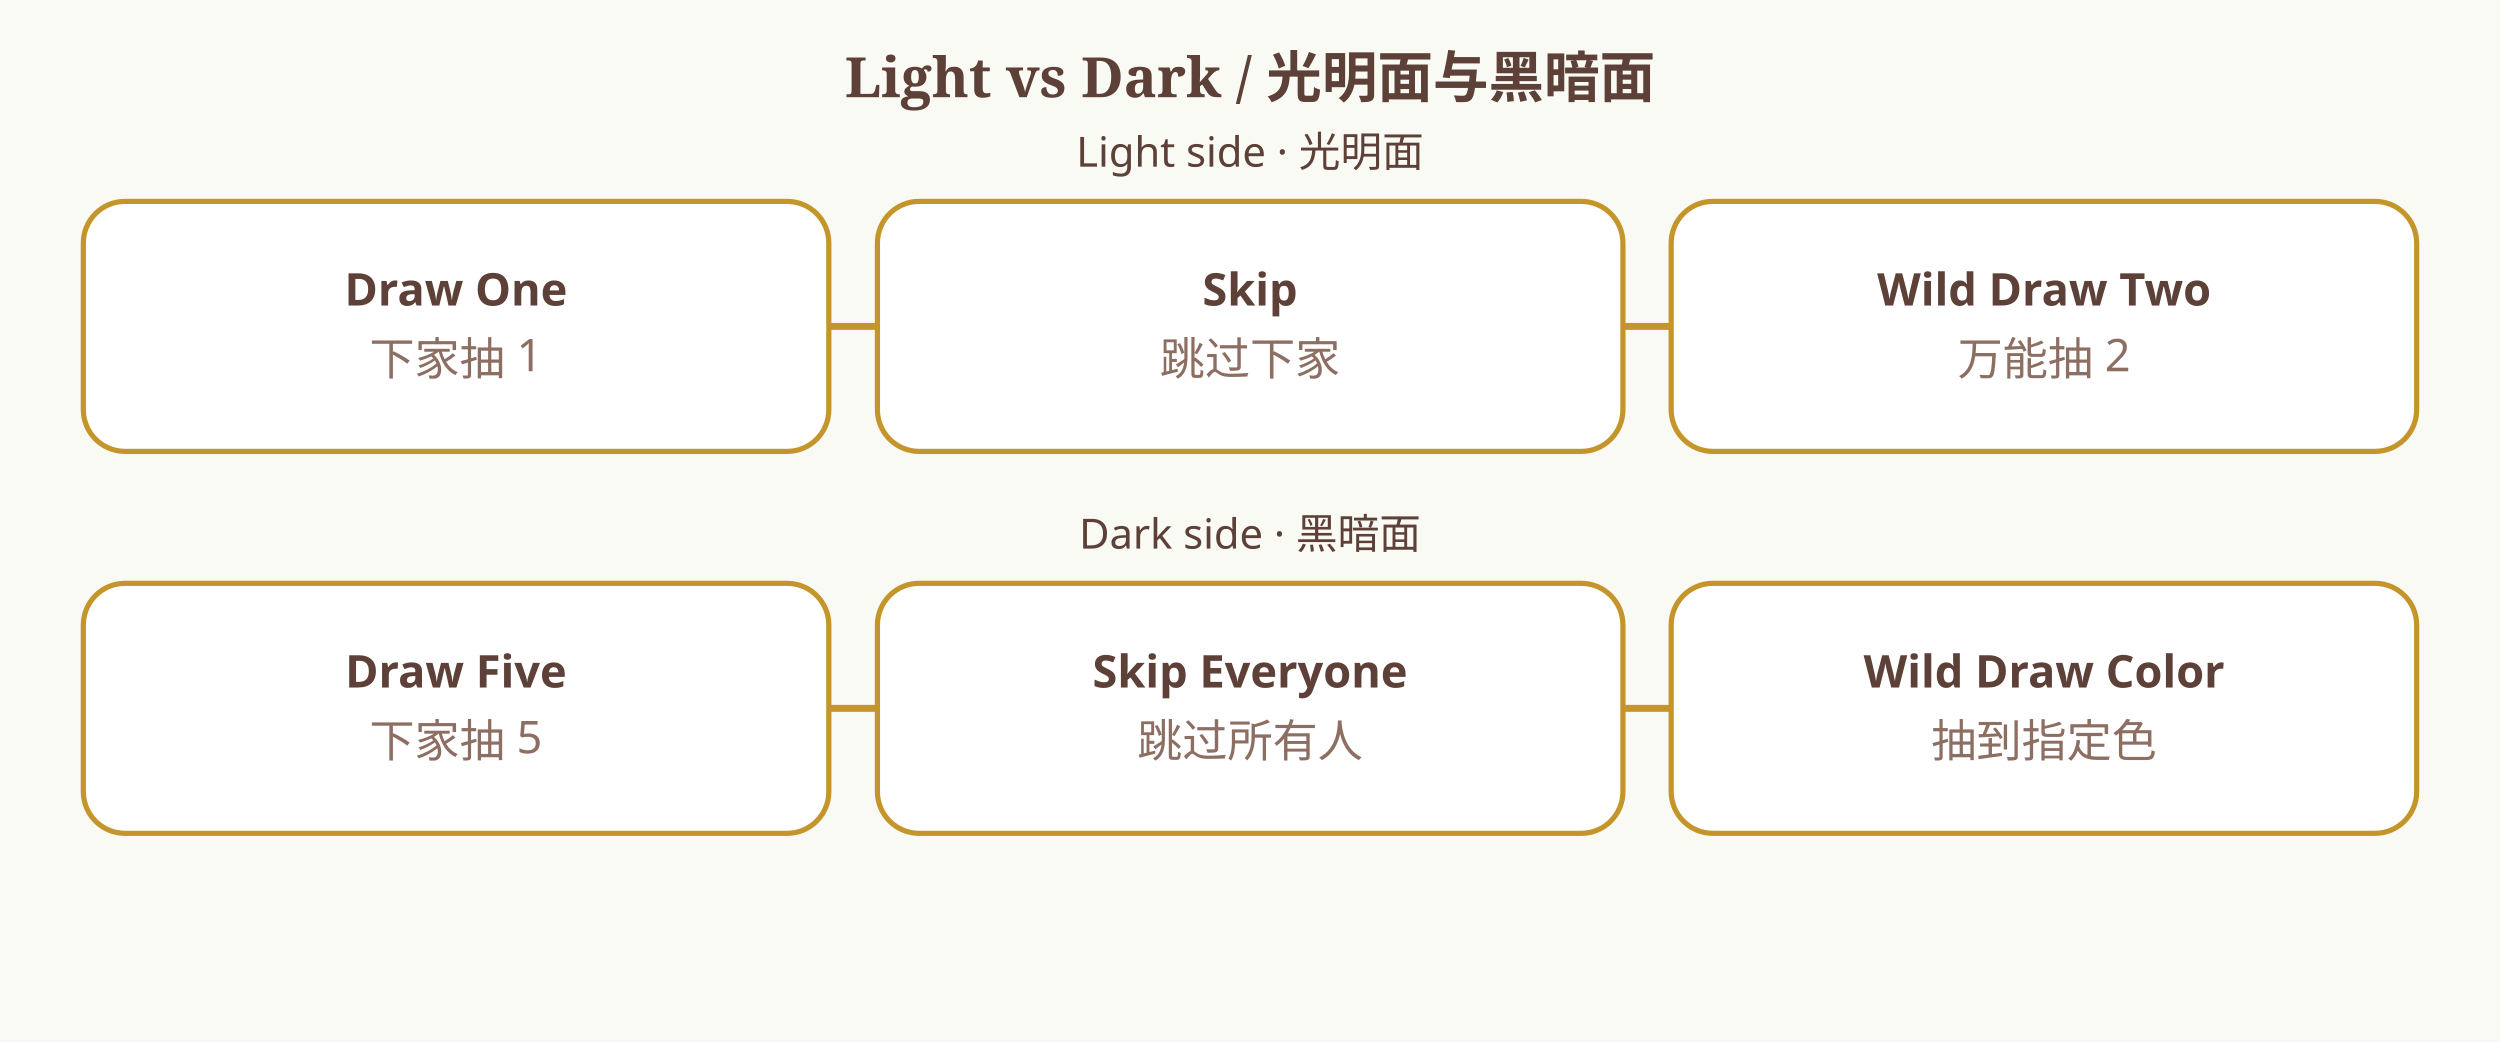
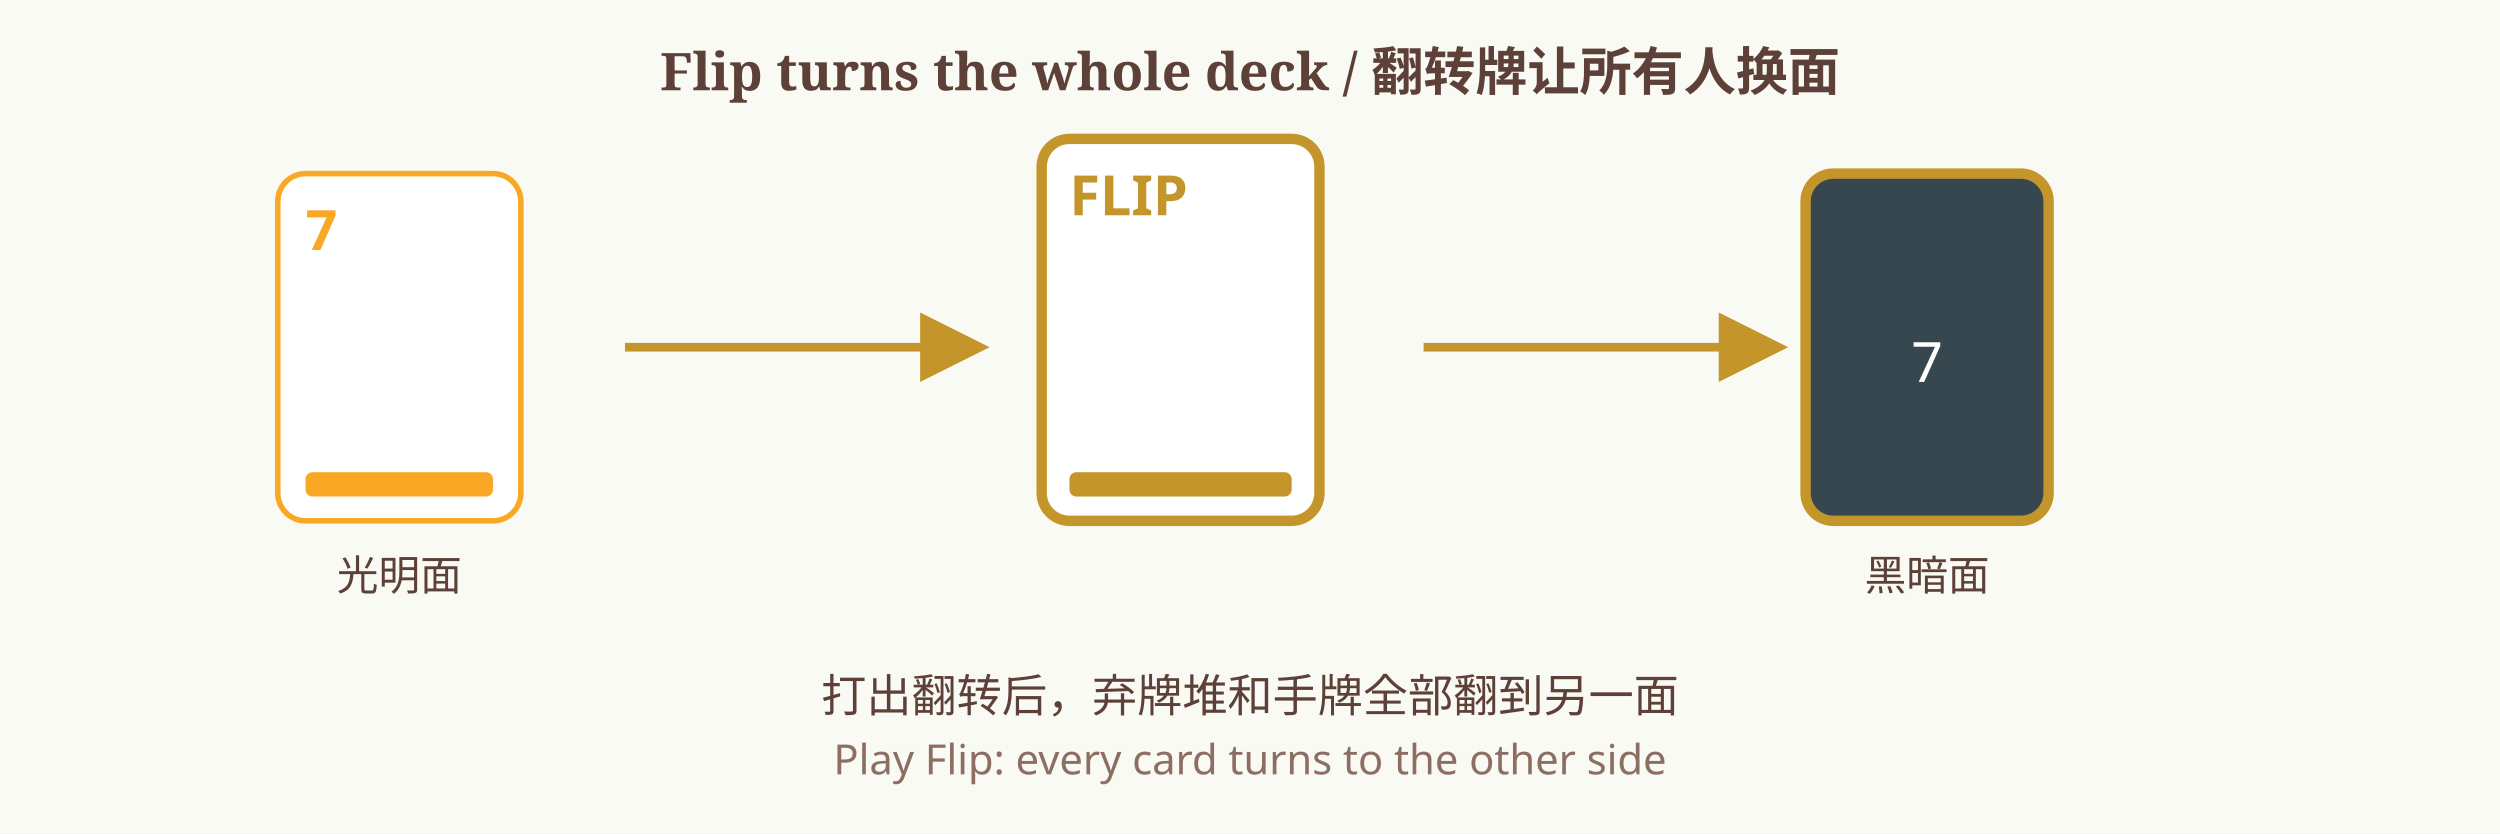
- <svg xmlns="http://www.w3.org/2000/svg" viewBox="0 0 720 300" role="img">
-   <rect width="720" height="300" fill="#FAFAF5" />
-   <text x="360" y="28" text-anchor="middle" font-family="Georgia, serif" font-size="16" fill="#5D4037" font-weight="700">Light vs Dark / 光明面与黑暗面</text>
-   <g font-family="'PingFang SC', 'Hiragino Sans GB', 'Microsoft YaHei', sans-serif" font-size="13" text-anchor="middle">
-     <text x="360" y="48" fill="#5D4037" font-size="12">Light side · 光明面</text>
-     <rect x="24.0" y="58" width="214.7" height="72" rx="12" fill="#fff" stroke="#C4952A" stroke-width="1.5" />
-     <text x="131.3" y="88" fill="#5D4037" font-weight="700">Draw One</text>
-     <text x="131.3" y="108" fill="#8D6E63">下家抽 1</text>
-     <path d="M238.7 94h14" stroke="#C4952A" stroke-width="2" />
-     <rect x="252.7" y="58" width="214.7" height="72" rx="12" fill="#fff" stroke="#C4952A" stroke-width="1.5" />
-     <text x="360.0" y="88" fill="#5D4037" font-weight="700">Skip</text>
-     <text x="360.0" y="108" fill="#8D6E63">跳过下家</text>
-     <path d="M467.3 94h14" stroke="#C4952A" stroke-width="2" />
-     <rect x="481.3" y="58" width="214.7" height="72" rx="12" fill="#fff" stroke="#C4952A" stroke-width="1.5" />
-     <text x="588.7" y="88" fill="#5D4037" font-weight="700">Wild Draw Two</text>
-     <text x="588.7" y="108" fill="#8D6E63">万能抽 2</text>
-     <text x="360" y="158" fill="#5D4037" font-size="12">Dark side · 黑暗面</text>
-     <rect x="24.0" y="168" width="214.7" height="72" rx="12" fill="#fff" stroke="#C4952A" stroke-width="1.5" />
-     <text x="131.3" y="198" fill="#5D4037" font-weight="700">Draw Five</text>
-     <text x="131.3" y="218" fill="#8D6E63">下家抽 5</text>
-     <path d="M238.7 204h14" stroke="#C4952A" stroke-width="2" />
-     <rect x="252.7" y="168" width="214.7" height="72" rx="12" fill="#fff" stroke="#C4952A" stroke-width="1.5" />
-     <text x="360.0" y="198" fill="#5D4037" font-weight="700">Skip Everyone</text>
-     <text x="360.0" y="218" fill="#8D6E63">跳过所有人</text>
-     <path d="M467.3 204h14" stroke="#C4952A" stroke-width="2" />
-     <rect x="481.3" y="168" width="214.7" height="72" rx="12" fill="#fff" stroke="#C4952A" stroke-width="1.5" />
-     <text x="588.7" y="198" fill="#5D4037" font-weight="700">Wild Draw Color</text>
-     <text x="588.7" y="218" fill="#8D6E63">抽到指定色</text>
+ <svg xmlns="http://www.w3.org/2000/svg" viewBox="0 0 720 240" role="img">
+   <rect width="720" height="240" fill="#FAFAF5" />
+   <text x="360" y="26" text-anchor="middle" font-family="Georgia, serif" font-size="15" fill="#5D4037" font-weight="700">Flip turns the whole deck / 翻转牌让所有人换面</text>
+   <defs>
+     <marker id="arr" markerWidth="8" markerHeight="8" refX="6" refY="4" orient="auto">
+       <path d="M0 0l8 4-8 4z" fill="#C4952A" />
+     </marker>
+   </defs>
+   <g>
+     <rect x="80" y="50" width="70" height="100" rx="8" fill="#fff" stroke="#F9A825" stroke-width="1.6" />
+     <text x="88" y="72" font-family="'PingFang SC', 'Hiragino Sans GB', 'Microsoft YaHei', sans-serif" font-size="16" font-weight="700" fill="#F9A825">7</text>
+     <rect x="88" y="136" width="54" height="7" rx="2" fill="#F9A825" />
  </g>
+   <text x="115" y="170" text-anchor="middle" font-family="'PingFang SC', 'Hiragino Sans GB', 'Microsoft YaHei', sans-serif" font-size="12" fill="#5D4037">光明面</text>
+   <path d="M180 100 L280 100" stroke="#C4952A" stroke-width="2.5" marker-end="url(#arr)" />
+   <g>
+     <rect x="300" y="40" width="80" height="110" rx="8" fill="#fff" stroke="#C4952A" stroke-width="3" />
+     <text x="308" y="62" font-family="'PingFang SC', 'Hiragino Sans GB', 'Microsoft YaHei', sans-serif" font-size="16" font-weight="700" fill="#C4952A">FLIP</text>
+     <rect x="308" y="136" width="64" height="7" rx="2" fill="#C4952A" />
+   </g>
+   <path d="M410 100 L510 100" stroke="#C4952A" stroke-width="2.5" marker-end="url(#arr)" />
+   <rect x="520" y="50" width="70" height="100" rx="8" fill="#37474F" stroke="#C4952A" stroke-width="3" />
+   <text x="555" y="110" text-anchor="middle" font-family="'PingFang SC', 'Hiragino Sans GB', 'Microsoft YaHei', sans-serif" font-size="16" fill="#fff">7</text>
+   <text x="555" y="170" text-anchor="middle" font-family="'PingFang SC', 'Hiragino Sans GB', 'Microsoft YaHei', sans-serif" font-size="12" fill="#5D4037">黑暗面</text>
+   <text x="360" y="205" text-anchor="middle" font-family="'PingFang SC', 'Hiragino Sans GB', 'Microsoft YaHei', sans-serif" font-size="13" fill="#5D4037">打出翻转后，弃牌堆和手牌全部翻到另一面</text>
+   <text x="360" y="223" text-anchor="middle" font-family="'PingFang SC', 'Hiragino Sans GB', 'Microsoft YaHei', sans-serif" font-size="12" fill="#8D6E63">Play Flip: every card turns to the other side</text>
</svg>
